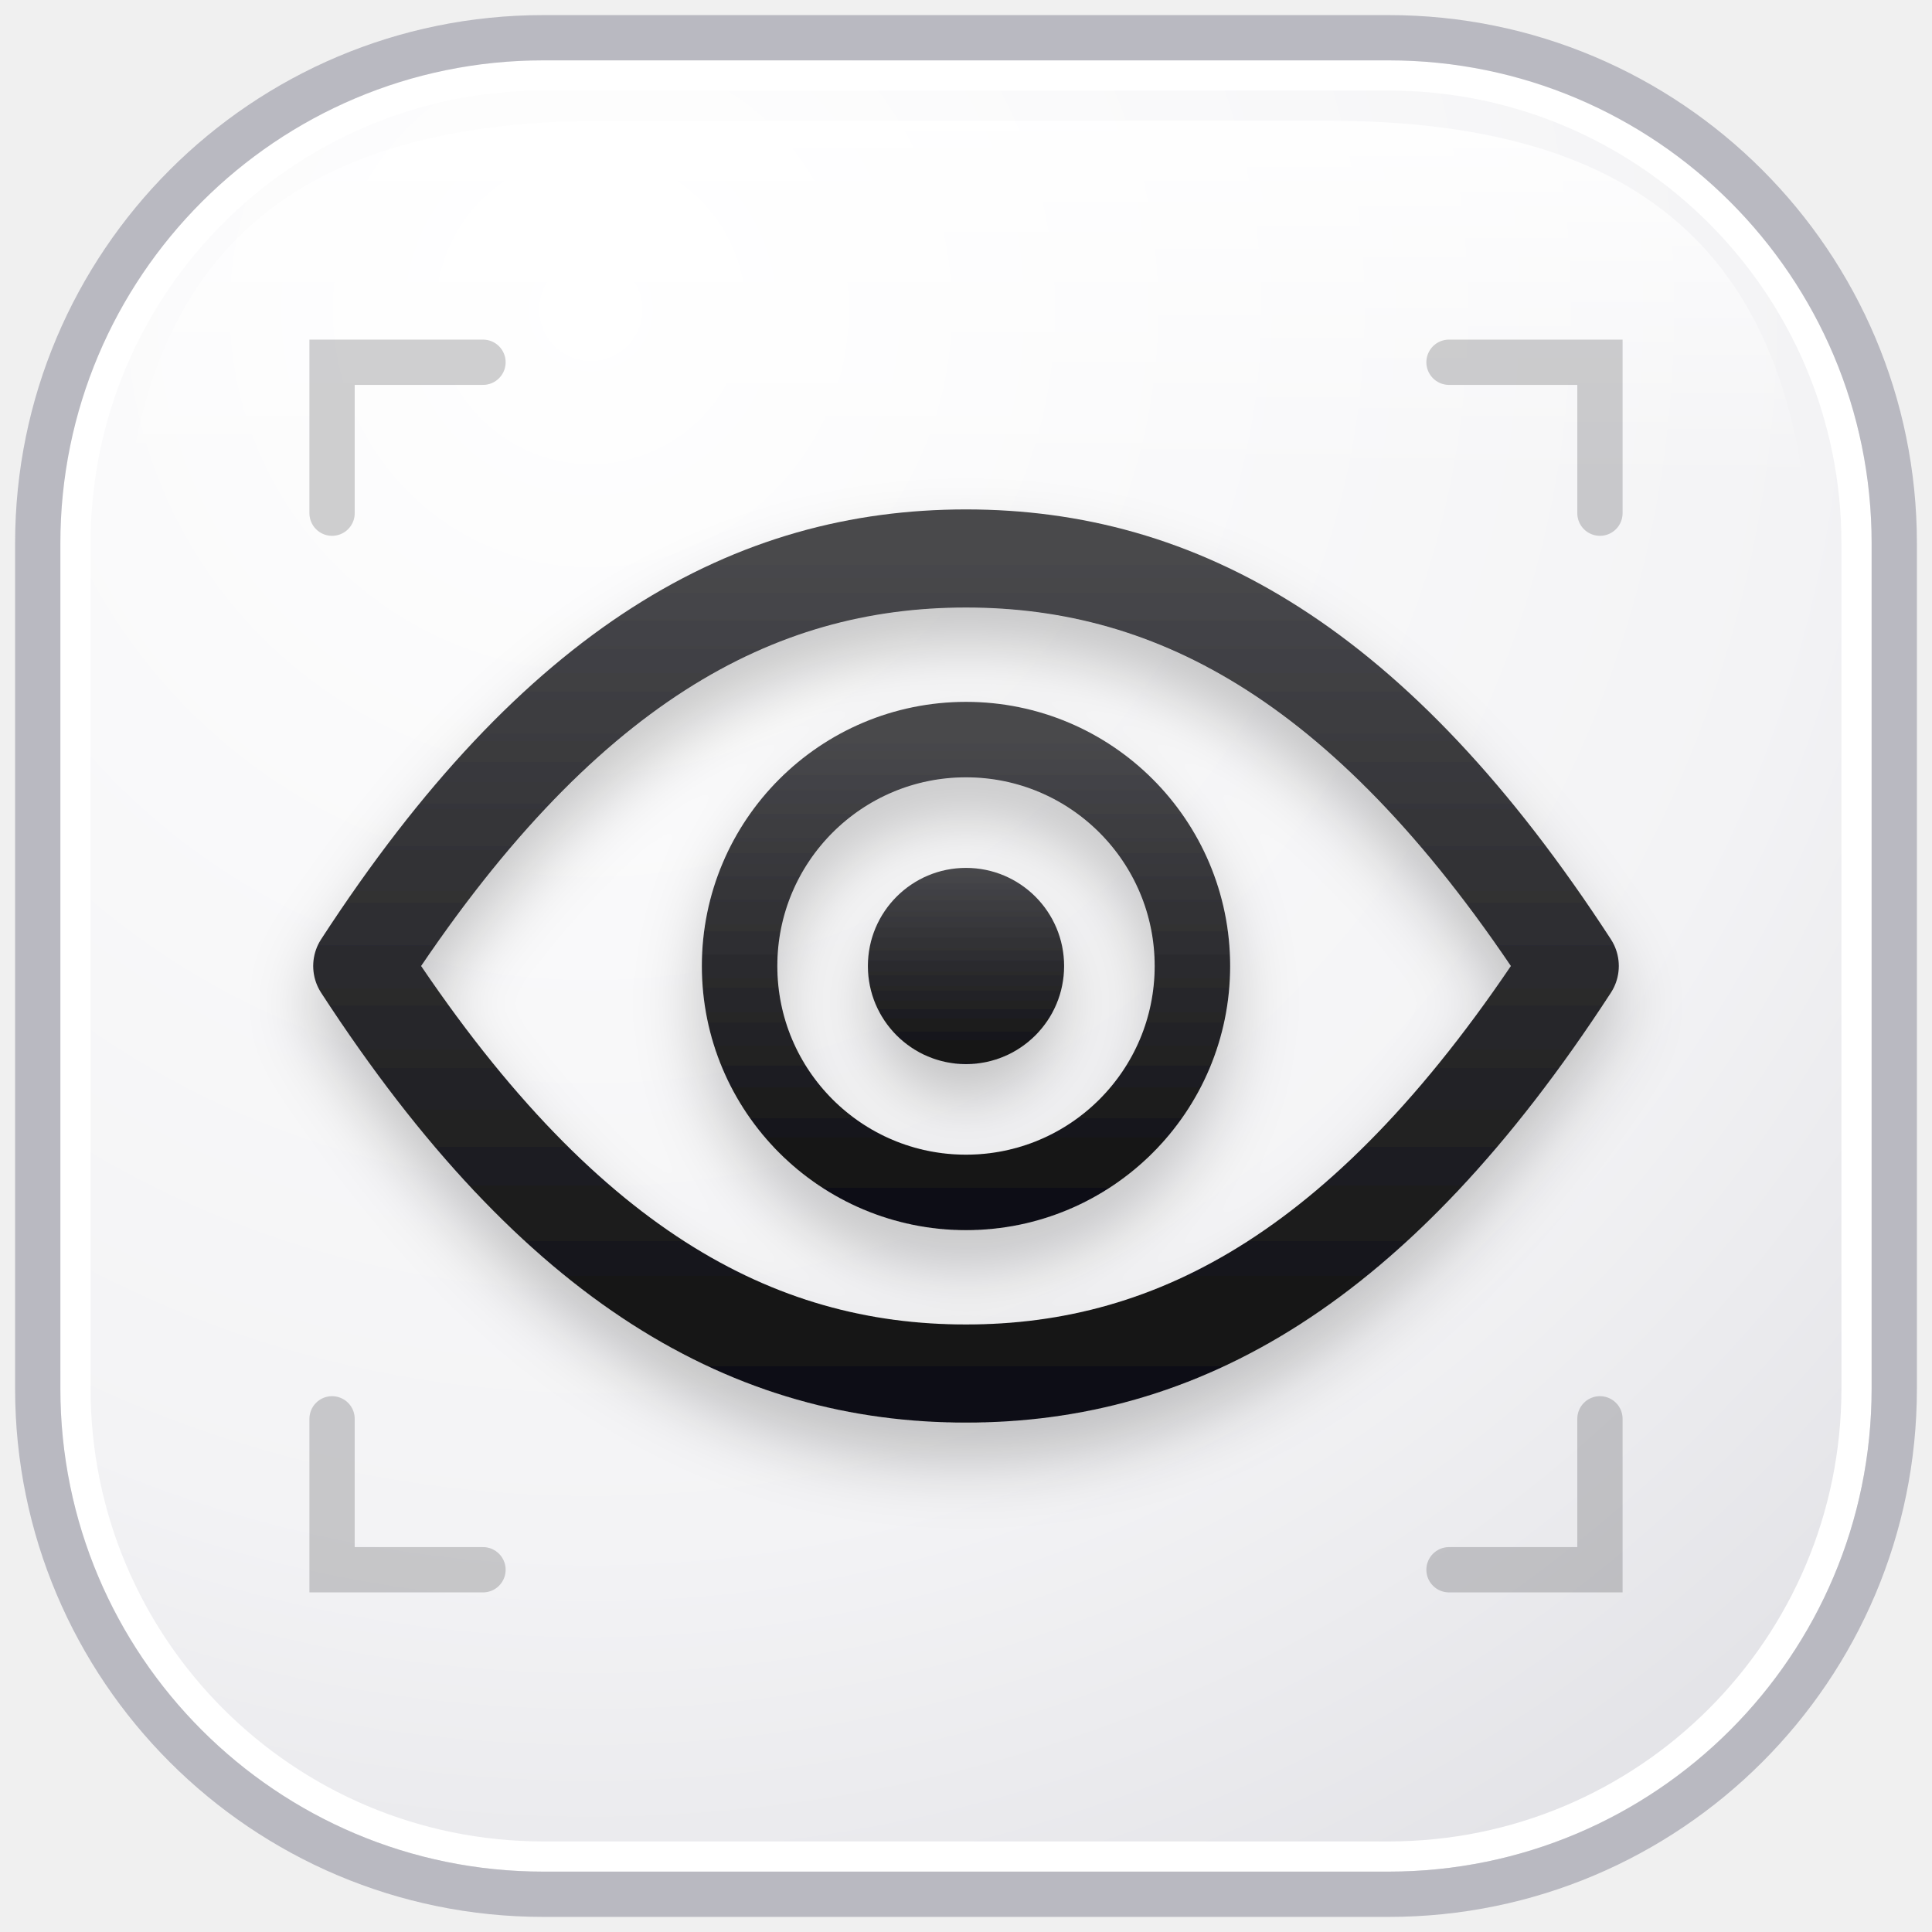
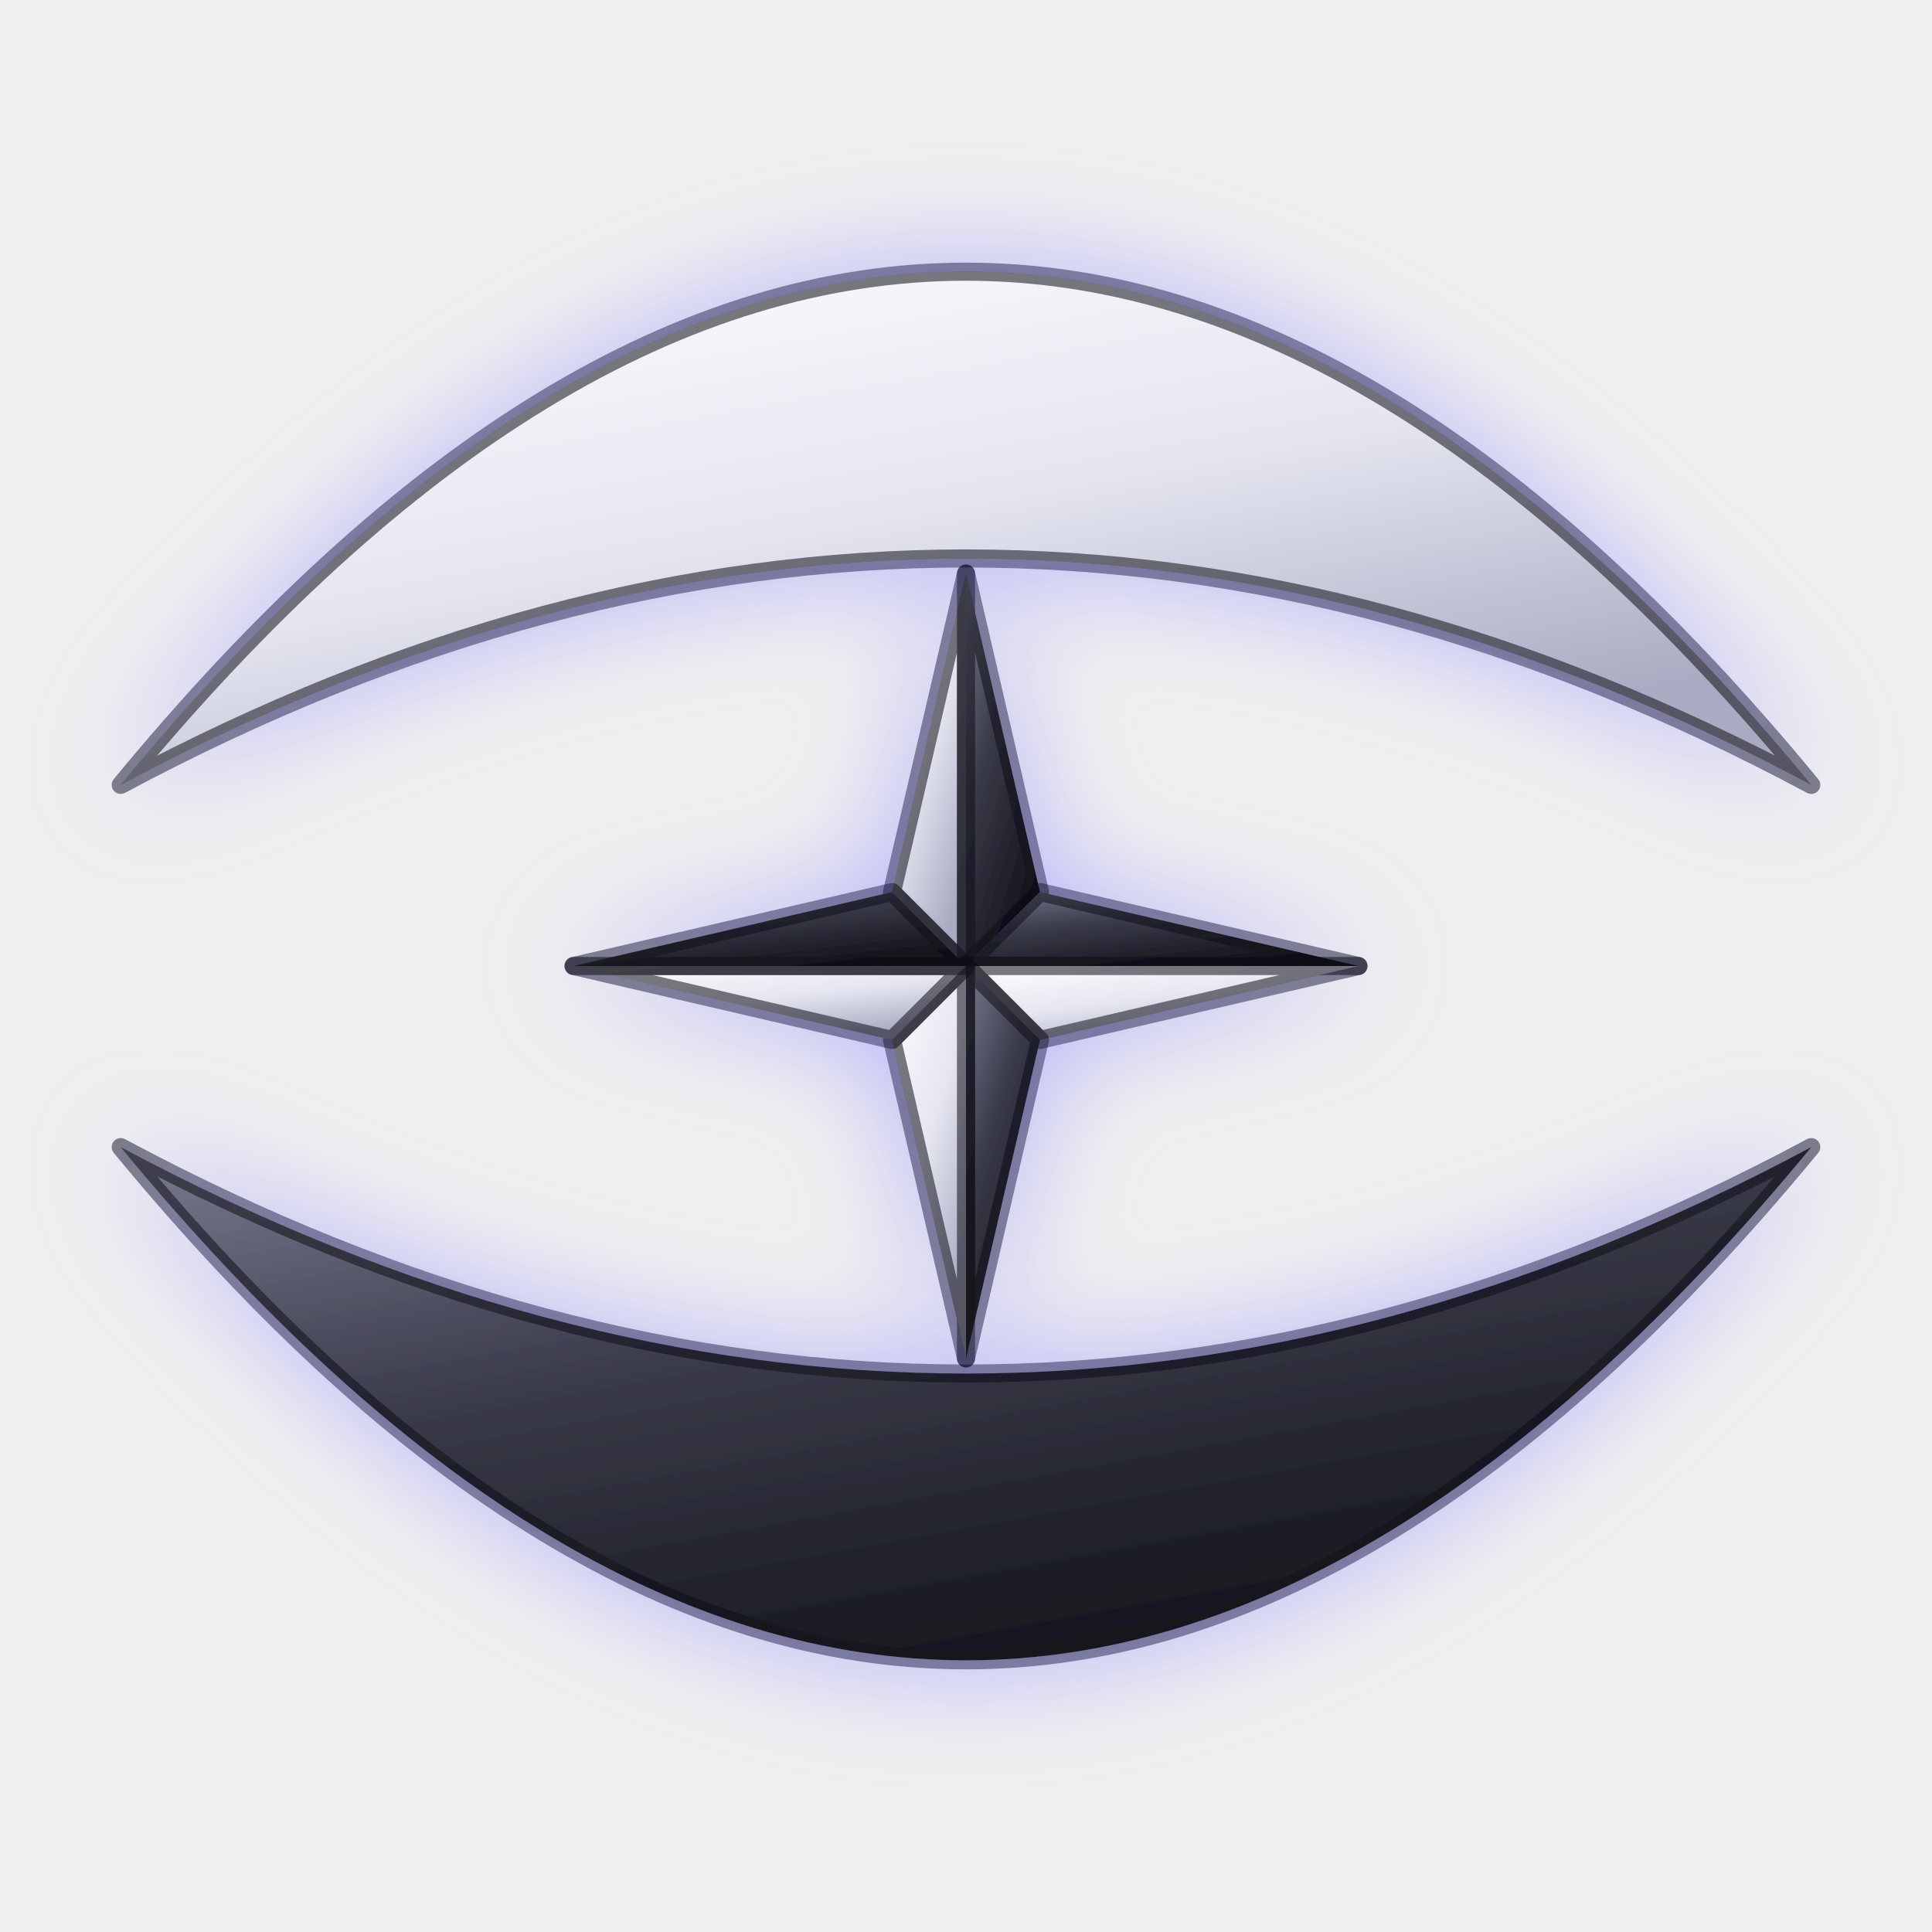
<svg xmlns="http://www.w3.org/2000/svg" viewBox="0 0 128 128" width="128" height="128">
  <defs>
-     <radialGradient id="tileau" cx="0.3" cy="0.15" r="1.1">
+     <linearGradient id="lite" x1="0" y1="0" x2="0.6" y2="1">
      <stop offset="0" stop-color="#ffffff" />
-       <stop offset="0.6" stop-color="#f3f3f5" />
-       <stop offset="1" stop-color="#dcdce1" />
-     </radialGradient>
-     <linearGradient id="glyphau" x1="0" y1="0" x2="0" y2="1">
-       <stop offset="0" stop-color="#48484c" />
-       <stop offset="0.5" stop-color="#2b2b2e" />
-       <stop offset="1" stop-color="#111113" />
+       <stop offset="0.55" stop-color="#e4e5f0" />
+       <stop offset="1" stop-color="#a9abc2" />
    </linearGradient>
-     <linearGradient id="sheenau" x1="0" y1="0" x2="0" y2="1">
-       <stop offset="0" stop-color="#ffffff" stop-opacity="0.9" />
-       <stop offset="0.5" stop-color="#ffffff" stop-opacity="0" />
+     <linearGradient id="dark" x1="0" y1="0" x2="0.6" y2="1">
+       <stop offset="0" stop-color="#7a7c92" />
+       <stop offset="0.45" stop-color="#3a3b4a" />
+       <stop offset="1" stop-color="#14141b" />
    </linearGradient>
-     <filter id="liftau" x="-20%" y="-20%" width="140%" height="140%">
-       <feDropShadow dx="0" dy="2.5" stdDeviation="2.2" flood-color="#000000" flood-opacity="0.22" />
+     <linearGradient id="ring" x1="0" y1="0" x2="1" y2="1">
+       <stop offset="0" stop-color="#ffffff" />
+       <stop offset="0.5" stop-color="#b9bbd0" />
+       <stop offset="1" stop-color="#4a4b5c" />
+     </linearGradient>
+     <filter id="aura" x="-30%" y="-30%" width="160%" height="160%">
+       <feGaussianBlur in="SourceAlpha" stdDeviation="4" result="b" />
+       <feFlood flood-color="#8f8bff" flood-opacity="0.6" />
+       <feComposite in2="b" operator="in" result="glow" />
+       <feMerge>
+         <feMergeNode in="glow" />
+         <feMergeNode in="SourceGraphic" />
+       </feMerge>
+     </filter>
+     <filter id="spark" x="-80%" y="-80%" width="260%" height="260%">
+       <feGaussianBlur in="SourceGraphic" stdDeviation="2.2" result="b" />
+       <feMerge>
+         <feMergeNode in="b" />
+         <feMergeNode in="SourceGraphic" />
+       </feMerge>
    </filter>
  </defs>
-   <rect x="2" y="2" width="124" height="124" rx="34" fill="url(#tileau)" />
-   <path d="M8 40 C8 18 18 8 40 8 H88 C110 8 120 18 120 40 V52 C90 44 38 44 8 56 Z" fill="url(#sheenau)" />
-   <rect x="5" y="5" width="118" height="118" rx="31" fill="none" stroke="#ffffff" stroke-width="2" />
-   <rect x="2.5" y="2.5" width="123" height="123" rx="33.5" fill="none" stroke="#b9b9c1" stroke-width="3" />
-   <path d="M22 34 V24 H32" fill="none" stroke="#2b2b2e" stroke-opacity="0.22" stroke-width="3" stroke-linecap="round" />
-   <path d="M96 24 H106 V34" fill="none" stroke="#2b2b2e" stroke-opacity="0.22" stroke-width="3" stroke-linecap="round" />
-   <path d="M22 94 V104 H32" fill="none" stroke="#2b2b2e" stroke-opacity="0.22" stroke-width="3" stroke-linecap="round" />
-   <path d="M96 104 H106 V94" fill="none" stroke="#2b2b2e" stroke-opacity="0.22" stroke-width="3" stroke-linecap="round" />
-   <g filter="url(#liftau)" fill="url(#glyphau)" stroke="url(#glyphau)">
-     <path d="M24 64 C37 44 50 37 64 37 C78 37 91 44 104 64 C91 84 78 91 64 91 C50 91 37 84 24 64 Z" fill="none" stroke-width="6.5" stroke-linecap="round" stroke-linejoin="round" />
-     <circle cx="64" cy="64" r="15" fill="none" stroke-width="5" stroke-linecap="round" stroke-linejoin="round" />
-     <circle cx="64" cy="64" r="6.5" stroke="none" />
-     <path d="M64 28 V36" fill="none" stroke-width="4" stroke-linecap="round" stroke-linejoin="round" />
-     <path d="M64 92 V100" fill="none" stroke-width="4" stroke-linecap="round" stroke-linejoin="round" />
+   <g filter="url(#aura)">
+     <path d="M8 52 Q64 -16 120 52 Q64 22 8 52 Z" fill="url(#lite)" stroke="#101018" stroke-opacity="0.55" stroke-width="1.2" stroke-linejoin="round" />
+     <path d="M8 76 Q64 144 120 76 Q64 106 8 76 Z" fill="url(#dark)" stroke="#101018" stroke-opacity="0.55" stroke-width="1.2" stroke-linejoin="round" />
+     <path d="M64.0 64.0 L59.1 59.1 L64.0 38.0 Z" fill="url(#lite)" stroke="#101018" stroke-opacity="0.55" stroke-width="1.2" stroke-linejoin="round" />
+     <path d="M64.0 64.0 L64.0 38.0 L68.9 59.1 Z" fill="url(#dark)" stroke="#101018" stroke-opacity="0.55" stroke-width="1.2" stroke-linejoin="round" />
+     <path d="M64.0 64.0 L68.9 59.1 L90.0 64.0 Z" fill="url(#dark)" stroke="#101018" stroke-opacity="0.55" stroke-width="1.2" stroke-linejoin="round" />
+     <path d="M64.0 64.0 L90.0 64.0 L68.9 68.9 Z" fill="url(#lite)" stroke="#101018" stroke-opacity="0.55" stroke-width="1.2" stroke-linejoin="round" />
+     <path d="M64.0 64.0 L68.9 68.9 L64.0 90.0 Z" fill="url(#dark)" stroke="#101018" stroke-opacity="0.55" stroke-width="1.2" stroke-linejoin="round" />
+     <path d="M64.0 64.0 L64.0 90.0 L59.1 68.9 Z" fill="url(#lite)" stroke="#101018" stroke-opacity="0.55" stroke-width="1.2" stroke-linejoin="round" />
+     <path d="M64.0 64.0 L59.1 68.9 L38.0 64.0 Z" fill="url(#lite)" stroke="#101018" stroke-opacity="0.55" stroke-width="1.2" stroke-linejoin="round" />
+     <path d="M64.0 64.0 L38.0 64.0 L59.1 59.1 Z" fill="url(#dark)" stroke="#101018" stroke-opacity="0.55" stroke-width="1.2" stroke-linejoin="round" />
  </g>
</svg>
